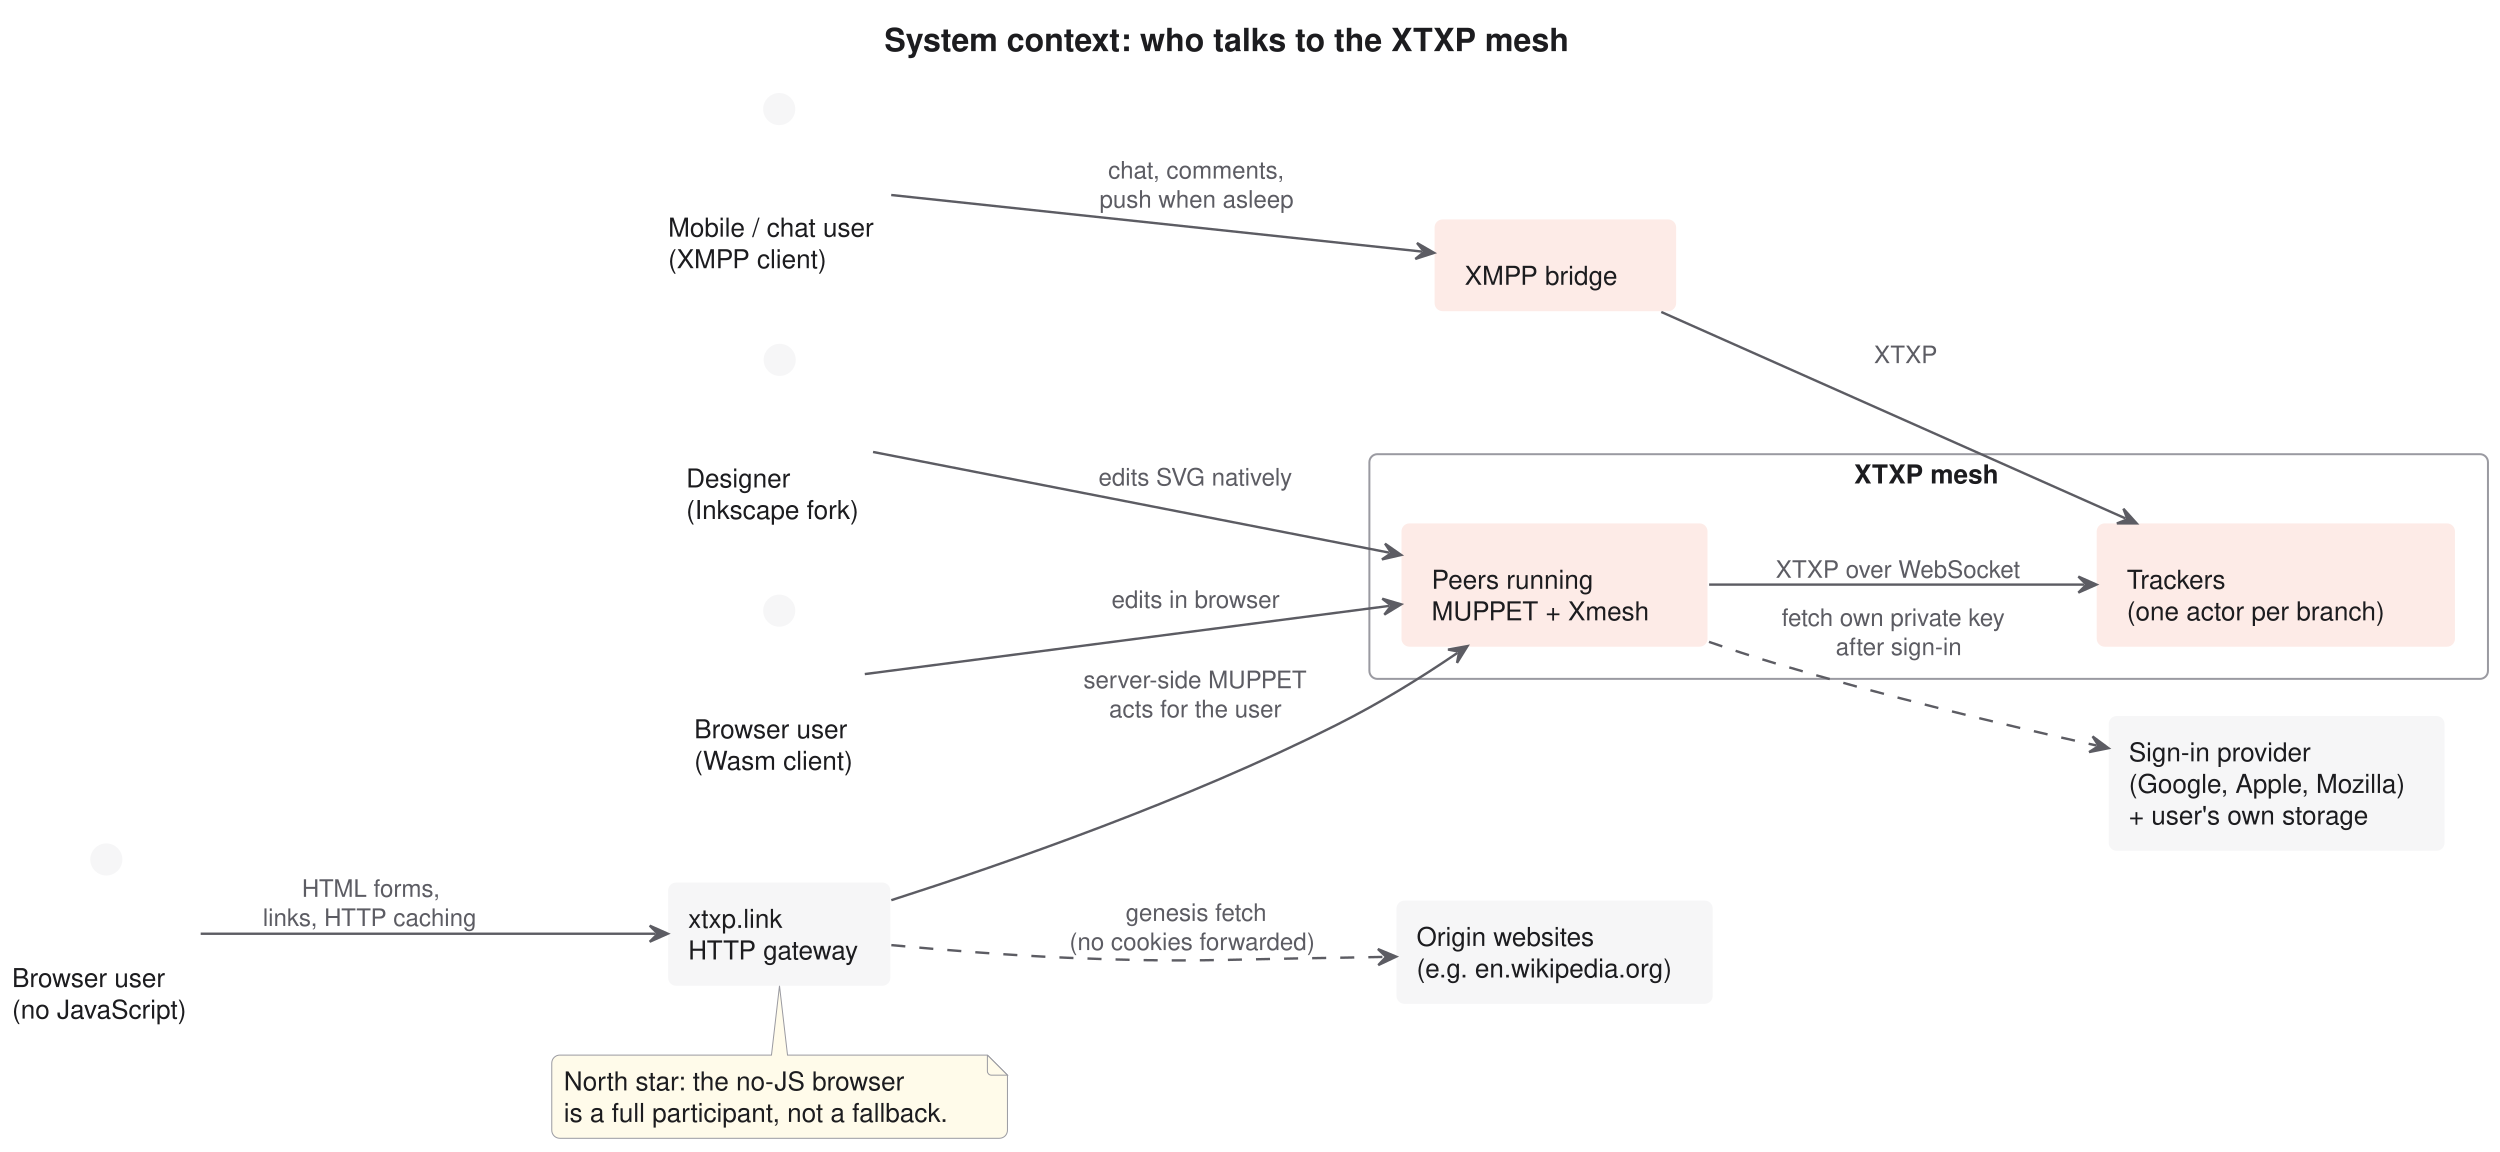
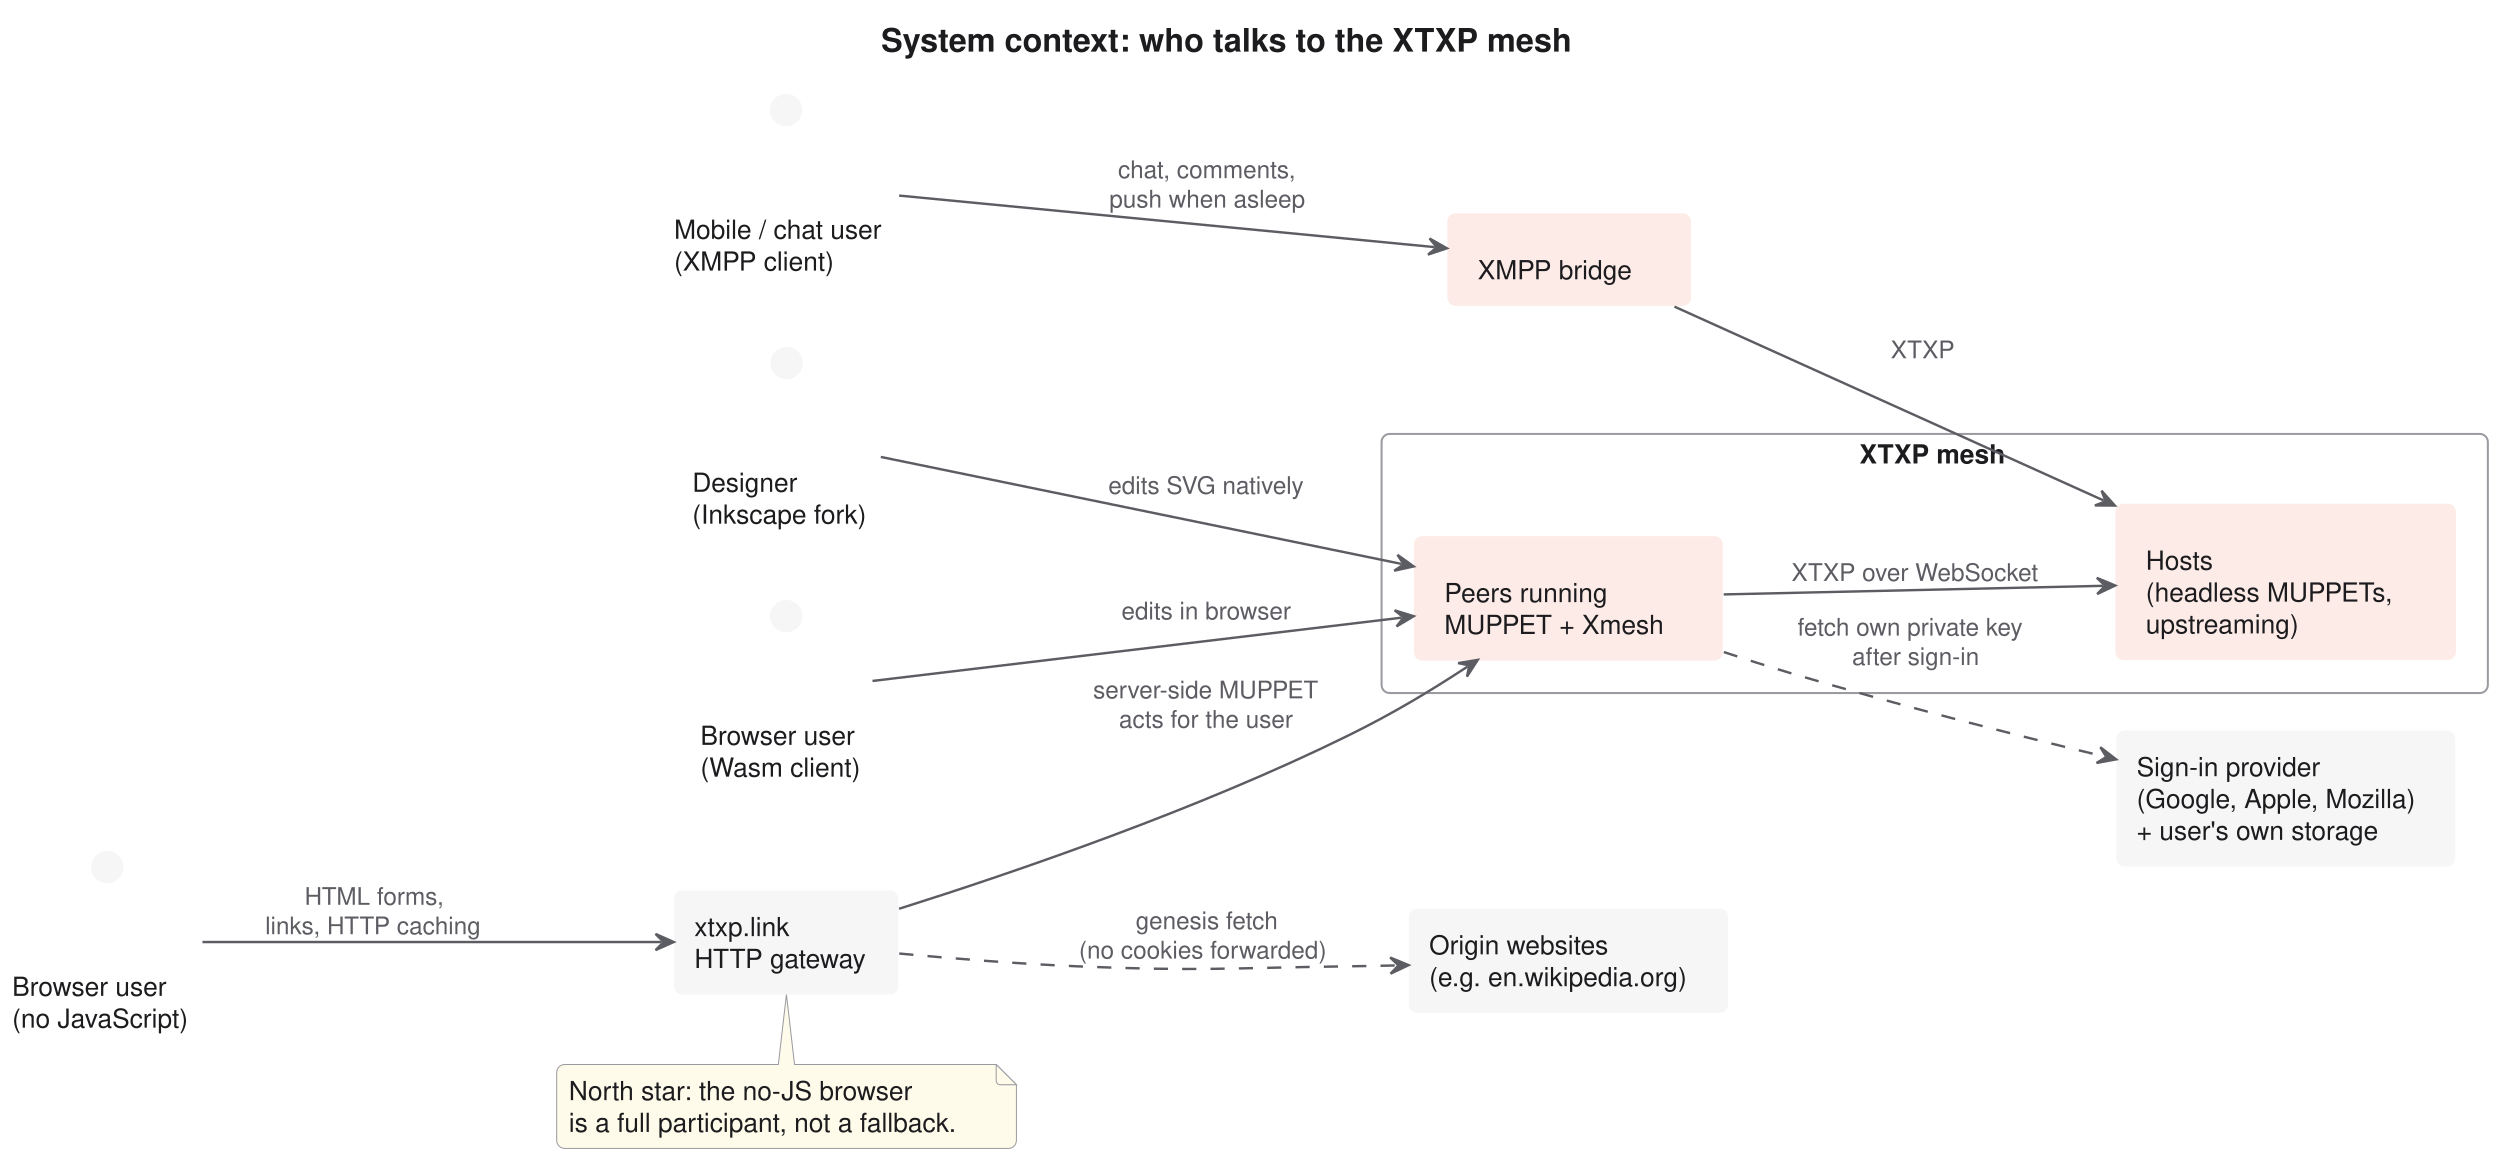
- <svg xmlns="http://www.w3.org/2000/svg" contentStyleType="text/css" data-diagram-type="DESCRIPTION" height="574px" preserveAspectRatio="none" style="width:1246px;height:574px;" version="1.1" viewBox="0 0 1246 574" width="1246px" zoomAndPan="magnify">
+ <svg xmlns="http://www.w3.org/2000/svg" contentStyleType="text/css" data-diagram-type="DESCRIPTION" height="574px" preserveAspectRatio="none" style="width:1235px;height:574px;" version="1.1" viewBox="0 0 1235 574" width="1235px" zoomAndPan="magnify">
  <defs />
  <g>
    <g class="title" data-source-line="2">
-       <text fill="#1C1C1F" font-family="Helvetica" font-size="16" font-weight="bold" lengthAdjust="spacing" textLength="350.5" x="440.75" y="25.5">System context: who talks to the XTXP mesh</text>
+       <text fill="#1C1C1F" font-family="Helvetica" font-size="16" font-weight="bold" lengthAdjust="spacing" textLength="350.5" x="435.25" y="25.5">System context: who talks to the XTXP mesh</text>
    </g>
    <g class="cluster" data-entity="mesh" data-source-line="11" data-uid="ent0006" id="cluster_mesh">
-       <rect fill="none" height="112" rx="4" ry="4" style="stroke:#9A9AA1;stroke-width:1;" width="557.5" x="682.5" y="226.359" />
-       <text fill="#1C1C1F" font-family="Helvetica" font-size="13" font-weight="bold" lengthAdjust="spacing" textLength="74.356" x="924.072" y="240.953">XTXP mesh</text>
+       <rect fill="none" height="128" rx="4" ry="4" style="stroke:#9A9AA1;stroke-width:1;" width="546.5" x="682.5" y="214.359" />
+       <text fill="#1C1C1F" font-family="Helvetica" font-size="13" font-weight="bold" lengthAdjust="spacing" textLength="74.356" x="918.572" y="228.953">XTXP mesh</text>
    </g>
    <g class="entity" data-entity="peers" data-source-line="12" data-uid="ent0007" id="entity_peers">
-       <rect fill="#FDEBE7" height="61.459" rx="4" ry="4" width="152.525" x="698.5" y="260.859" />
-       <rect fill="#FDEBE7" height="10" width="15" x="831.025" y="265.859" />
-       <rect fill="#FDEBE7" height="2" width="4" x="829.025" y="267.859" />
+       <rect fill="#FDEBE7" height="61.459" rx="4" ry="4" width="152.525" x="698.5" y="264.859" />
+       <rect fill="#FDEBE7" height="10" width="15" x="831.025" y="269.859" />
      <rect fill="#FDEBE7" height="2" width="4" x="829.025" y="271.859" />
-       <text fill="#1C1C1F" font-family="Helvetica" font-size="13" lengthAdjust="spacing" textLength="85.617" x="713.5" y="293.453">Peers running</text>
-       <text fill="#1C1C1F" font-family="Helvetica" font-size="13" lengthAdjust="spacing" textLength="112.525" x="713.5" y="309.183">MUPPET + Xmesh</text>
+       <rect fill="#FDEBE7" height="2" width="4" x="829.025" y="275.859" />
+       <text fill="#1C1C1F" font-family="Helvetica" font-size="13" lengthAdjust="spacing" textLength="85.617" x="713.5" y="297.453">Peers running</text>
+       <text fill="#1C1C1F" font-family="Helvetica" font-size="13" lengthAdjust="spacing" textLength="112.525" x="713.5" y="313.183">MUPPET + Xmesh</text>
    </g>
-     <g class="entity" data-entity="trackers" data-source-line="13" data-uid="ent0008" id="entity_trackers">
-       <rect fill="#FDEBE7" height="61.459" rx="4" ry="4" width="178.557" x="1045" y="260.859" />
-       <rect fill="#FDEBE7" height="10" width="15" x="1203.557" y="265.859" />
-       <rect fill="#FDEBE7" height="2" width="4" x="1201.557" y="267.859" />
-       <rect fill="#FDEBE7" height="2" width="4" x="1201.557" y="271.859" />
-       <text fill="#1C1C1F" font-family="Helvetica" font-size="13" lengthAdjust="spacing" textLength="54.482" x="1060" y="293.453">Trackers</text>
-       <text fill="#1C1C1F" font-family="Helvetica" font-size="13" lengthAdjust="spacing" textLength="138.557" x="1060" y="309.183">(one actor per branch)</text>
+     <g class="entity" data-entity="hosts" data-source-line="13" data-uid="ent0008" id="entity_hosts">
+       <rect fill="#FDEBE7" height="77.189" rx="4" ry="4" width="168.21" x="1045" y="248.859" />
+       <rect fill="#FDEBE7" height="10" width="15" x="1193.21" y="253.859" />
+       <rect fill="#FDEBE7" height="2" width="4" x="1191.21" y="255.859" />
+       <rect fill="#FDEBE7" height="2" width="4" x="1191.21" y="259.859" />
+       <text fill="#1C1C1F" font-family="Helvetica" font-size="13" lengthAdjust="spacing" textLength="35.433" x="1060" y="281.453">Hosts</text>
+       <text fill="#1C1C1F" font-family="Helvetica" font-size="13" lengthAdjust="spacing" textLength="128.21" x="1060" y="297.183">(headless MUPPETs,</text>
+       <text fill="#1C1C1F" font-family="Helvetica" font-size="13" lengthAdjust="spacing" textLength="81.466" x="1060" y="312.912">upstreaming)</text>
    </g>
    <g class="entity" data-entity="designer" data-source-line="6" data-uid="ent0002" id="entity_designer">
      <ellipse cx="388.604" cy="179.359" fill="#F6F6F7" rx="8" ry="8" />
      <path d="M388.604,187.359 L388.604,214.359 M375.604,195.359 L401.604,195.359 M388.604,214.359 L375.604,229.359 M388.604,214.359 L401.604,229.359" fill="none" />
      <text fill="#1C1C1F" font-family="Helvetica" font-size="13" lengthAdjust="spacing" textLength="55.098" x="342" y="242.953">Designer</text>
      <text fill="#1C1C1F" font-family="Helvetica" font-size="13" lengthAdjust="spacing" textLength="93.209" x="342" y="258.683">(Inkscape fork)</text>
    </g>
    <g class="entity" data-entity="wasm" data-source-line="7" data-uid="ent0003" id="entity_wasm">
      <ellipse cx="388.367" cy="304.359" fill="#F6F6F7" rx="8" ry="8" />
      <path d="M388.367,312.359 L388.367,339.359 M375.367,320.359 L401.367,320.359 M388.367,339.359 L375.367,354.359 M388.367,339.359 L401.367,354.359" fill="none" />
      <text fill="#1C1C1F" font-family="Helvetica" font-size="13" lengthAdjust="spacing" textLength="81.847" x="346" y="367.953">Browser user</text>
      <text fill="#1C1C1F" font-family="Helvetica" font-size="13" lengthAdjust="spacing" textLength="84.735" x="346" y="383.683">(Wasm client)</text>
    </g>
    <g class="entity" data-entity="nojs" data-source-line="8" data-uid="ent0004" id="entity_nojs">
      <ellipse cx="52.982" cy="428.359" fill="#F6F6F7" rx="8" ry="8" />
      <path d="M52.982,436.359 L52.982,463.359 M39.982,444.359 L65.982,444.359 M52.982,463.359 L39.982,478.359 M52.982,463.359 L65.982,478.359" fill="none" />
      <text fill="#1C1C1F" font-family="Helvetica" font-size="13" lengthAdjust="spacing" textLength="81.847" x="6" y="491.953">Browser user</text>
      <text fill="#1C1C1F" font-family="Helvetica" font-size="13" lengthAdjust="spacing" textLength="93.964" x="6" y="507.683">(no JavaScript)</text>
    </g>
    <g class="entity" data-entity="mobile" data-source-line="9" data-uid="ent0005" id="entity_mobile">
      <ellipse cx="388.358" cy="54.359" fill="#F6F6F7" rx="8" ry="8" />
      <path d="M388.358,62.359 L388.358,89.359 M375.358,70.359 L401.358,70.359 M388.358,89.359 L375.358,104.359 M388.358,89.359 L401.358,104.359" fill="none" />
      <text fill="#1C1C1F" font-family="Helvetica" font-size="13" lengthAdjust="spacing" textLength="110.716" x="333" y="117.953">Mobile / chat user</text>
      <text fill="#1C1C1F" font-family="Helvetica" font-size="13" lengthAdjust="spacing" textLength="83.592" x="333" y="133.683">(XMPP client)</text>
    </g>
    <g class="entity" data-entity="gateway" data-source-line="16" data-uid="ent0009" id="entity_gateway">
      <rect fill="#F6F6F7" height="51.459" rx="4" ry="4" width="110.752" x="333" y="439.859" />
      <text fill="#1C1C1F" font-family="Helvetica" font-size="13" lengthAdjust="spacing" textLength="51.264" x="343" y="462.453">xtxp.link</text>
      <text fill="#1C1C1F" font-family="Helvetica" font-size="13" lengthAdjust="spacing" textLength="90.752" x="343" y="478.183">HTTP gateway</text>
    </g>
    <g class="entity" data-entity="bridge" data-source-line="17" data-uid="ent0010" id="entity_bridge">
-       <rect fill="#FDEBE7" height="45.73" rx="4" ry="4" width="120.387" x="715" y="109.359" />
-       <rect fill="#FDEBE7" height="10" width="15" x="815.387" y="114.359" />
+       <rect fill="#FDEBE7" height="45.73" rx="4" ry="4" width="120.387" x="715" y="105.359" />
+       <rect fill="#FDEBE7" height="10" width="15" x="815.387" y="110.359" />
+       <rect fill="#FDEBE7" height="2" width="4" x="813.387" y="112.359" />
      <rect fill="#FDEBE7" height="2" width="4" x="813.387" y="116.359" />
-       <rect fill="#FDEBE7" height="2" width="4" x="813.387" y="120.359" />
-       <text fill="#1C1C1F" font-family="Helvetica" font-size="13" lengthAdjust="spacing" textLength="80.387" x="730" y="141.953">XMPP bridge</text>
+       <text fill="#1C1C1F" font-family="Helvetica" font-size="13" lengthAdjust="spacing" textLength="80.387" x="730" y="137.953">XMPP bridge</text>
    </g>
    <g class="entity" data-entity="origin" data-source-line="18" data-uid="ent0011" id="entity_origin">
      <rect fill="#F6F6F7" height="51.459" rx="4" ry="4" width="157.611" x="696" y="448.859" />
      <text fill="#1C1C1F" font-family="Helvetica" font-size="13" lengthAdjust="spacing" textLength="95.323" x="706" y="471.453">Origin websites</text>
      <text fill="#1C1C1F" font-family="Helvetica" font-size="13" lengthAdjust="spacing" textLength="137.611" x="706" y="487.183">(e.g. en.wikipedia.org)</text>
    </g>
    <g class="entity" data-entity="sso" data-source-line="19" data-uid="ent0012" id="entity_sso">
-       <rect fill="#F6F6F7" height="67.189" rx="4" ry="4" width="167.355" x="1051" y="356.859" />
-       <text fill="#1C1C1F" font-family="Helvetica" font-size="13" lengthAdjust="spacing" textLength="99.144" x="1061" y="379.453">Sign-in provider</text>
-       <text fill="#1C1C1F" font-family="Helvetica" font-size="13" lengthAdjust="spacing" textLength="147.355" x="1061" y="395.183">(Google, Apple, Mozilla)</text>
-       <text fill="#1C1C1F" font-family="Helvetica" font-size="13" lengthAdjust="spacing" textLength="130.121" x="1061" y="410.912">+ user's own storage</text>
+       <rect fill="#F6F6F7" height="67.189" rx="4" ry="4" width="167.355" x="1045.5" y="360.859" />
+       <text fill="#1C1C1F" font-family="Helvetica" font-size="13" lengthAdjust="spacing" textLength="99.144" x="1055.5" y="383.453">Sign-in provider</text>
+       <text fill="#1C1C1F" font-family="Helvetica" font-size="13" lengthAdjust="spacing" textLength="147.355" x="1055.5" y="399.183">(Google, Apple, Mozilla)</text>
+       <text fill="#1C1C1F" font-family="Helvetica" font-size="13" lengthAdjust="spacing" textLength="130.121" x="1055.5" y="414.912">+ user's own storage</text>
    </g>
    <g class="entity" data-entity="GMN22" data-source-line="32" data-uid="ent0023" id="entity_GMN22">
      <path d="M275,529.859 L275,563.318 A4,4 0 0 0 279,567.318 L498.115,567.318 A4,4 0 0 0 502.115,563.318 L502.115,535.859 L492.115,525.859 L392.5,525.859 L388.5,491.329 L384.5,525.859 L279,525.859 A4,4 0 0 0 275,529.859" fill="#FFFBEA" style="stroke:#9A9AA1;stroke-width:0.5;" />
      <path d="M492.115,525.859 L492.115,533.859 A2,2 0 0 0 494.115,535.859 L502.115,535.859 L492.115,525.859" fill="#FFFBEA" style="stroke:#9A9AA1;stroke-width:0.5;" />
      <text fill="#1C1C1F" font-family="Helvetica" font-size="13" lengthAdjust="spacing" textLength="183.46" x="281" y="543.453">North star: the no-JS browser</text>
      <text fill="#1C1C1F" font-family="Helvetica" font-size="13" lengthAdjust="spacing" textLength="206.115" x="281" y="559.183">is a full participant, not a fallback.</text>
    </g>
    <g class="link" data-entity-1="designer" data-entity-2="peers" data-source-line="21" data-uid="lnk13" id="link_designer_peers">
-       <path d="M435.12,225.259 C500.07,237.929 614.101,260.17 692.471,275.46" fill="none" id="designer-to-peers" style="stroke:#5C5C63;stroke-width:1.2;" />
-       <polygon fill="#5C5C63" points="698.36,276.609,690.293,270.96,693.452,275.652,688.761,278.812,698.36,276.609" style="stroke:#5C5C63;stroke-width:1.2;" />
-       <text fill="#5C5C63" font-family="Helvetica" font-size="12" lengthAdjust="spacing" textLength="103.242" x="547.5" y="241.984">edits SVG natively</text>
+       <path d="M435.12,225.729 C500.07,239.079 614.113,262.512 692.483,278.612" fill="none" id="designer-to-peers" style="stroke:#5C5C63;stroke-width:1.2;" />
+       <polygon fill="#5C5C63" points="698.36,279.819,690.349,274.09,693.462,278.813,688.739,281.926,698.36,279.819" style="stroke:#5C5C63;stroke-width:1.2;" />
+       <text fill="#5C5C63" font-family="Helvetica" font-size="12" lengthAdjust="spacing" textLength="103.242" x="547.5" y="243.984">edits SVG natively</text>
    </g>
    <g class="link" data-entity-1="wasm" data-entity-2="peers" data-source-line="22" data-uid="lnk14" id="link_wasm_peers">
-       <path d="M431.01,335.959 C494.9,327.649 612.35,312.383 692.41,301.973" fill="none" id="wasm-to-peers" style="stroke:#5C5C63;stroke-width:1.2;" />
-       <polygon fill="#5C5C63" points="698.36,301.199,688.919,298.393,693.402,301.844,689.951,306.327,698.36,301.199" style="stroke:#5C5C63;stroke-width:1.2;" />
-       <text fill="#5C5C63" font-family="Helvetica" font-size="12" lengthAdjust="spacing" textLength="90.984" x="554" y="302.984">edits in browser</text>
+       <path d="M431.01,336.389 C494.9,328.749 612.342,314.702 692.403,305.122" fill="none" id="wasm-to-peers" style="stroke:#5C5C63;stroke-width:1.2;" />
+       <polygon fill="#5C5C63" points="698.36,304.409,688.948,301.507,693.395,305.003,689.899,309.45,698.36,304.409" style="stroke:#5C5C63;stroke-width:1.2;" />
+       <text fill="#5C5C63" font-family="Helvetica" font-size="12" lengthAdjust="spacing" textLength="90.984" x="554" y="305.984">edits in browser</text>
    </g>
    <g class="link" data-entity-1="nojs" data-entity-2="gateway" data-source-line="23" data-uid="lnk15" id="link_nojs_gateway">
      <path d="M100.02,465.359 C160.86,465.359 261.93,465.359 326.82,465.359" fill="none" id="nojs-to-gateway" style="stroke:#5C5C63;stroke-width:1.2;" />
      <polygon fill="#5C5C63" points="332.82,465.359,323.82,461.359,327.82,465.359,323.82,469.359,332.82,465.359" style="stroke:#5C5C63;stroke-width:1.2;" />
      <text fill="#5C5C63" font-family="Helvetica" font-size="12" lengthAdjust="spacing" textLength="74.121" x="150.441" y="446.984">HTML forms,</text>
      <text fill="#5C5C63" font-family="Helvetica" font-size="12" lengthAdjust="spacing" textLength="113.004" x="131" y="461.504">links, HTTP caching</text>
    </g>
    <g class="link" data-entity-1="mobile" data-entity-2="bridge" data-source-line="24" data-uid="lnk16" id="link_mobile_bridge">
-       <path d="M444.18,97.189 C515.81,104.829 634.994,117.533 708.804,125.403" fill="none" id="mobile-to-bridge" style="stroke:#5C5C63;stroke-width:1.2;" />
-       <polygon fill="#5C5C63" points="714.77,126.039,706.245,121.108,709.798,125.509,705.397,129.063,714.77,126.039" style="stroke:#5C5C63;stroke-width:1.2;" />
-       <text fill="#5C5C63" font-family="Helvetica" font-size="12" lengthAdjust="spacing" textLength="94.324" x="552.31" y="88.984">chat, comments,</text>
-       <text fill="#5C5C63" font-family="Helvetica" font-size="12" lengthAdjust="spacing" textLength="102.943" x="548" y="103.504">push when asleep</text>
+       <path d="M444.18,96.619 C515.81,103.519 634.988,114.985 708.798,122.085" fill="none" id="mobile-to-bridge" style="stroke:#5C5C63;stroke-width:1.2;" />
+       <polygon fill="#5C5C63" points="714.77,122.659,706.194,117.816,709.793,122.181,705.428,125.779,714.77,122.659" style="stroke:#5C5C63;stroke-width:1.2;" />
+       <text fill="#5C5C63" font-family="Helvetica" font-size="12" lengthAdjust="spacing" textLength="94.324" x="552.31" y="87.984">chat, comments,</text>
+       <text fill="#5C5C63" font-family="Helvetica" font-size="12" lengthAdjust="spacing" textLength="102.943" x="548" y="102.504">push when asleep</text>
    </g>
    <g class="link" data-entity-1="gateway" data-entity-2="peers" data-source-line="25" data-uid="lnk17" id="link_gateway_peers">
-       <path d="M444.22,448.649 C501.09,430.399 591.94,398.739 666,361.359 C688.44,350.029 707.043,338.505 726.423,325.375" fill="none" id="gateway-to-peers" style="stroke:#5C5C63;stroke-width:1.2;" />
-       <polygon fill="#5C5C63" points="731.39,322.009,721.695,323.746,727.251,324.814,726.183,330.369,731.39,322.009" style="stroke:#5C5C63;stroke-width:1.2;" />
-       <text fill="#5C5C63" font-family="Helvetica" font-size="12" lengthAdjust="spacing" textLength="118.641" x="540" y="342.984">server-side MUPPET</text>
-       <text fill="#5C5C63" font-family="Helvetica" font-size="12" lengthAdjust="spacing" textLength="93.094" x="552.773" y="357.504">acts for the user</text>
+       <path d="M444.15,448.929 C500.95,431.009 591.76,399.929 666,363.359 C687.86,352.589 705.861,341.808 725.001,329.267" fill="none" id="gateway-to-peers" style="stroke:#5C5C63;stroke-width:1.2;" />
+       <polygon fill="#5C5C63" points="730.02,325.979,720.3,327.566,725.838,328.719,724.684,334.257,730.02,325.979" style="stroke:#5C5C63;stroke-width:1.2;" />
+       <text fill="#5C5C63" font-family="Helvetica" font-size="12" lengthAdjust="spacing" textLength="118.641" x="540" y="344.984">server-side MUPPET</text>
+       <text fill="#5C5C63" font-family="Helvetica" font-size="12" lengthAdjust="spacing" textLength="93.094" x="552.773" y="359.504">acts for the user</text>
    </g>
-     <g class="link" data-entity-1="peers" data-entity-2="trackers" data-source-line="26" data-uid="lnk18" id="link_peers_trackers">
-       <path d="M851.82,291.359 C908.28,291.359 979.54,291.359 1038.86,291.359" fill="none" id="peers-to-trackers" style="stroke:#5C5C63;stroke-width:1.2;" />
-       <polygon fill="#5C5C63" points="1044.86,291.359,1035.86,287.359,1039.86,291.359,1035.86,295.359,1044.86,291.359" style="stroke:#5C5C63;stroke-width:1.2;" />
-       <text fill="#5C5C63" font-family="Helvetica" font-size="12" lengthAdjust="spacing" textLength="129.41" x="885" y="287.984">XTXP over WebSocket</text>
+     <g class="link" data-entity-1="peers" data-entity-2="hosts" data-source-line="26" data-uid="lnk18" id="link_peers_hosts">
+       <path d="M851.51,293.639 C908.38,292.349 980.292,290.715 1038.921,289.385" fill="none" id="peers-to-hosts" style="stroke:#5C5C63;stroke-width:1.2;" />
+       <polygon fill="#5C5C63" points="1044.92,289.249,1035.832,285.454,1039.921,289.363,1036.013,293.452,1044.92,289.249" style="stroke:#5C5C63;stroke-width:1.2;" />
+       <text fill="#5C5C63" font-family="Helvetica" font-size="12" lengthAdjust="spacing" textLength="129.41" x="885" y="286.984">XTXP over WebSocket</text>
    </g>
-     <g class="link" data-entity-1="bridge" data-entity-2="trackers" data-source-line="27" data-uid="lnk19" id="link_bridge_trackers">
-       <path d="M827.98,155.479 C890.53,183.299 990.268,227.661 1059.428,258.421" fill="none" id="bridge-to-trackers" style="stroke:#5C5C63;stroke-width:1.2;" />
-       <polygon fill="#5C5C63" points="1064.91,260.859,1058.312,253.547,1060.341,258.827,1055.061,260.857,1064.91,260.859" style="stroke:#5C5C63;stroke-width:1.2;" />
-       <text fill="#5C5C63" font-family="Helvetica" font-size="12" lengthAdjust="spacing" textLength="31.781" x="934" y="180.984">XTXP</text>
+     <g class="link" data-entity-1="bridge" data-entity-2="hosts" data-source-line="27" data-uid="lnk19" id="link_bridge_hosts">
+       <path d="M827.18,151.479 C884.2,177.229 971.742,216.779 1039.262,247.279" fill="none" id="bridge-to-hosts" style="stroke:#5C5C63;stroke-width:1.2;" />
+       <polygon fill="#5C5C63" points="1044.73,249.749,1038.175,242.399,1040.173,247.691,1034.881,249.69,1044.73,249.749" style="stroke:#5C5C63;stroke-width:1.2;" />
+       <text fill="#5C5C63" font-family="Helvetica" font-size="12" lengthAdjust="spacing" textLength="31.781" x="934" y="176.984">XTXP</text>
    </g>
    <g class="link" data-entity-1="gateway" data-entity-2="origin" data-source-line="28" data-uid="lnk20" id="link_gateway_origin">
      <path d="M444.24,471.049 C470.72,473.529 502.98,476.139 532,477.359 C591.5,479.859 606.45,478.189 666,477.359 C675.66,477.229 679.802,477.157 689.842,476.927" fill="none" id="gateway-to-origin" style="stroke:#5C5C63;stroke-width:1.2;stroke-dasharray:7,7;" />
      <polygon fill="#5C5C63" points="695.84,476.789,686.751,472.997,690.841,476.904,686.934,480.994,695.84,476.789" style="stroke:#5C5C63;stroke-width:1.2;" />
      <text fill="#5C5C63" font-family="Helvetica" font-size="12" lengthAdjust="spacing" textLength="76.705" x="561.037" y="458.984">genesis fetch</text>
      <text fill="#5C5C63" font-family="Helvetica" font-size="12" lengthAdjust="spacing" textLength="132.779" x="533" y="473.504">(no cookies forwarded)</text>
    </g>
    <g class="link" data-entity-1="peers" data-entity-2="sso" data-source-line="29" data-uid="lnk21" id="link_peers_sso">
-       <path d="M851.76,319.909 C862.52,323.619 873.5,327.209 884,330.359 C939.05,346.859 996.115,360.66 1045.005,371.59" fill="none" id="peers-to-sso" style="stroke:#5C5C63;stroke-width:1.2;stroke-dasharray:7,7;" />
-       <polygon fill="#5C5C63" points="1050.86,372.899,1042.949,367.032,1045.98,371.808,1041.204,374.839,1050.86,372.899" style="stroke:#5C5C63;stroke-width:1.2;" />
-       <text fill="#5C5C63" font-family="Helvetica" font-size="12" lengthAdjust="spacing" textLength="123.047" x="888" y="311.984">fetch own private key</text>
-       <text fill="#5C5C63" font-family="Helvetica" font-size="12" lengthAdjust="spacing" textLength="69.199" x="914.924" y="326.504">after sign-in</text>
+       <path d="M851.57,322.119 C862.41,325.699 873.46,329.219 884,332.359 C937.3,348.229 992.068,362.239 1039.548,373.719" fill="none" id="peers-to-sso" style="stroke:#5C5C63;stroke-width:1.2;stroke-dasharray:7,7;" />
+       <polygon fill="#5C5C63" points="1045.38,375.129,1037.572,369.126,1040.52,373.954,1035.692,376.902,1045.38,375.129" style="stroke:#5C5C63;stroke-width:1.2;" />
+       <text fill="#5C5C63" font-family="Helvetica" font-size="12" lengthAdjust="spacing" textLength="123.047" x="888" y="313.984">fetch own private key</text>
+       <text fill="#5C5C63" font-family="Helvetica" font-size="12" lengthAdjust="spacing" textLength="69.199" x="914.924" y="328.504">after sign-in</text>
    </g>
  </g>
</svg>
